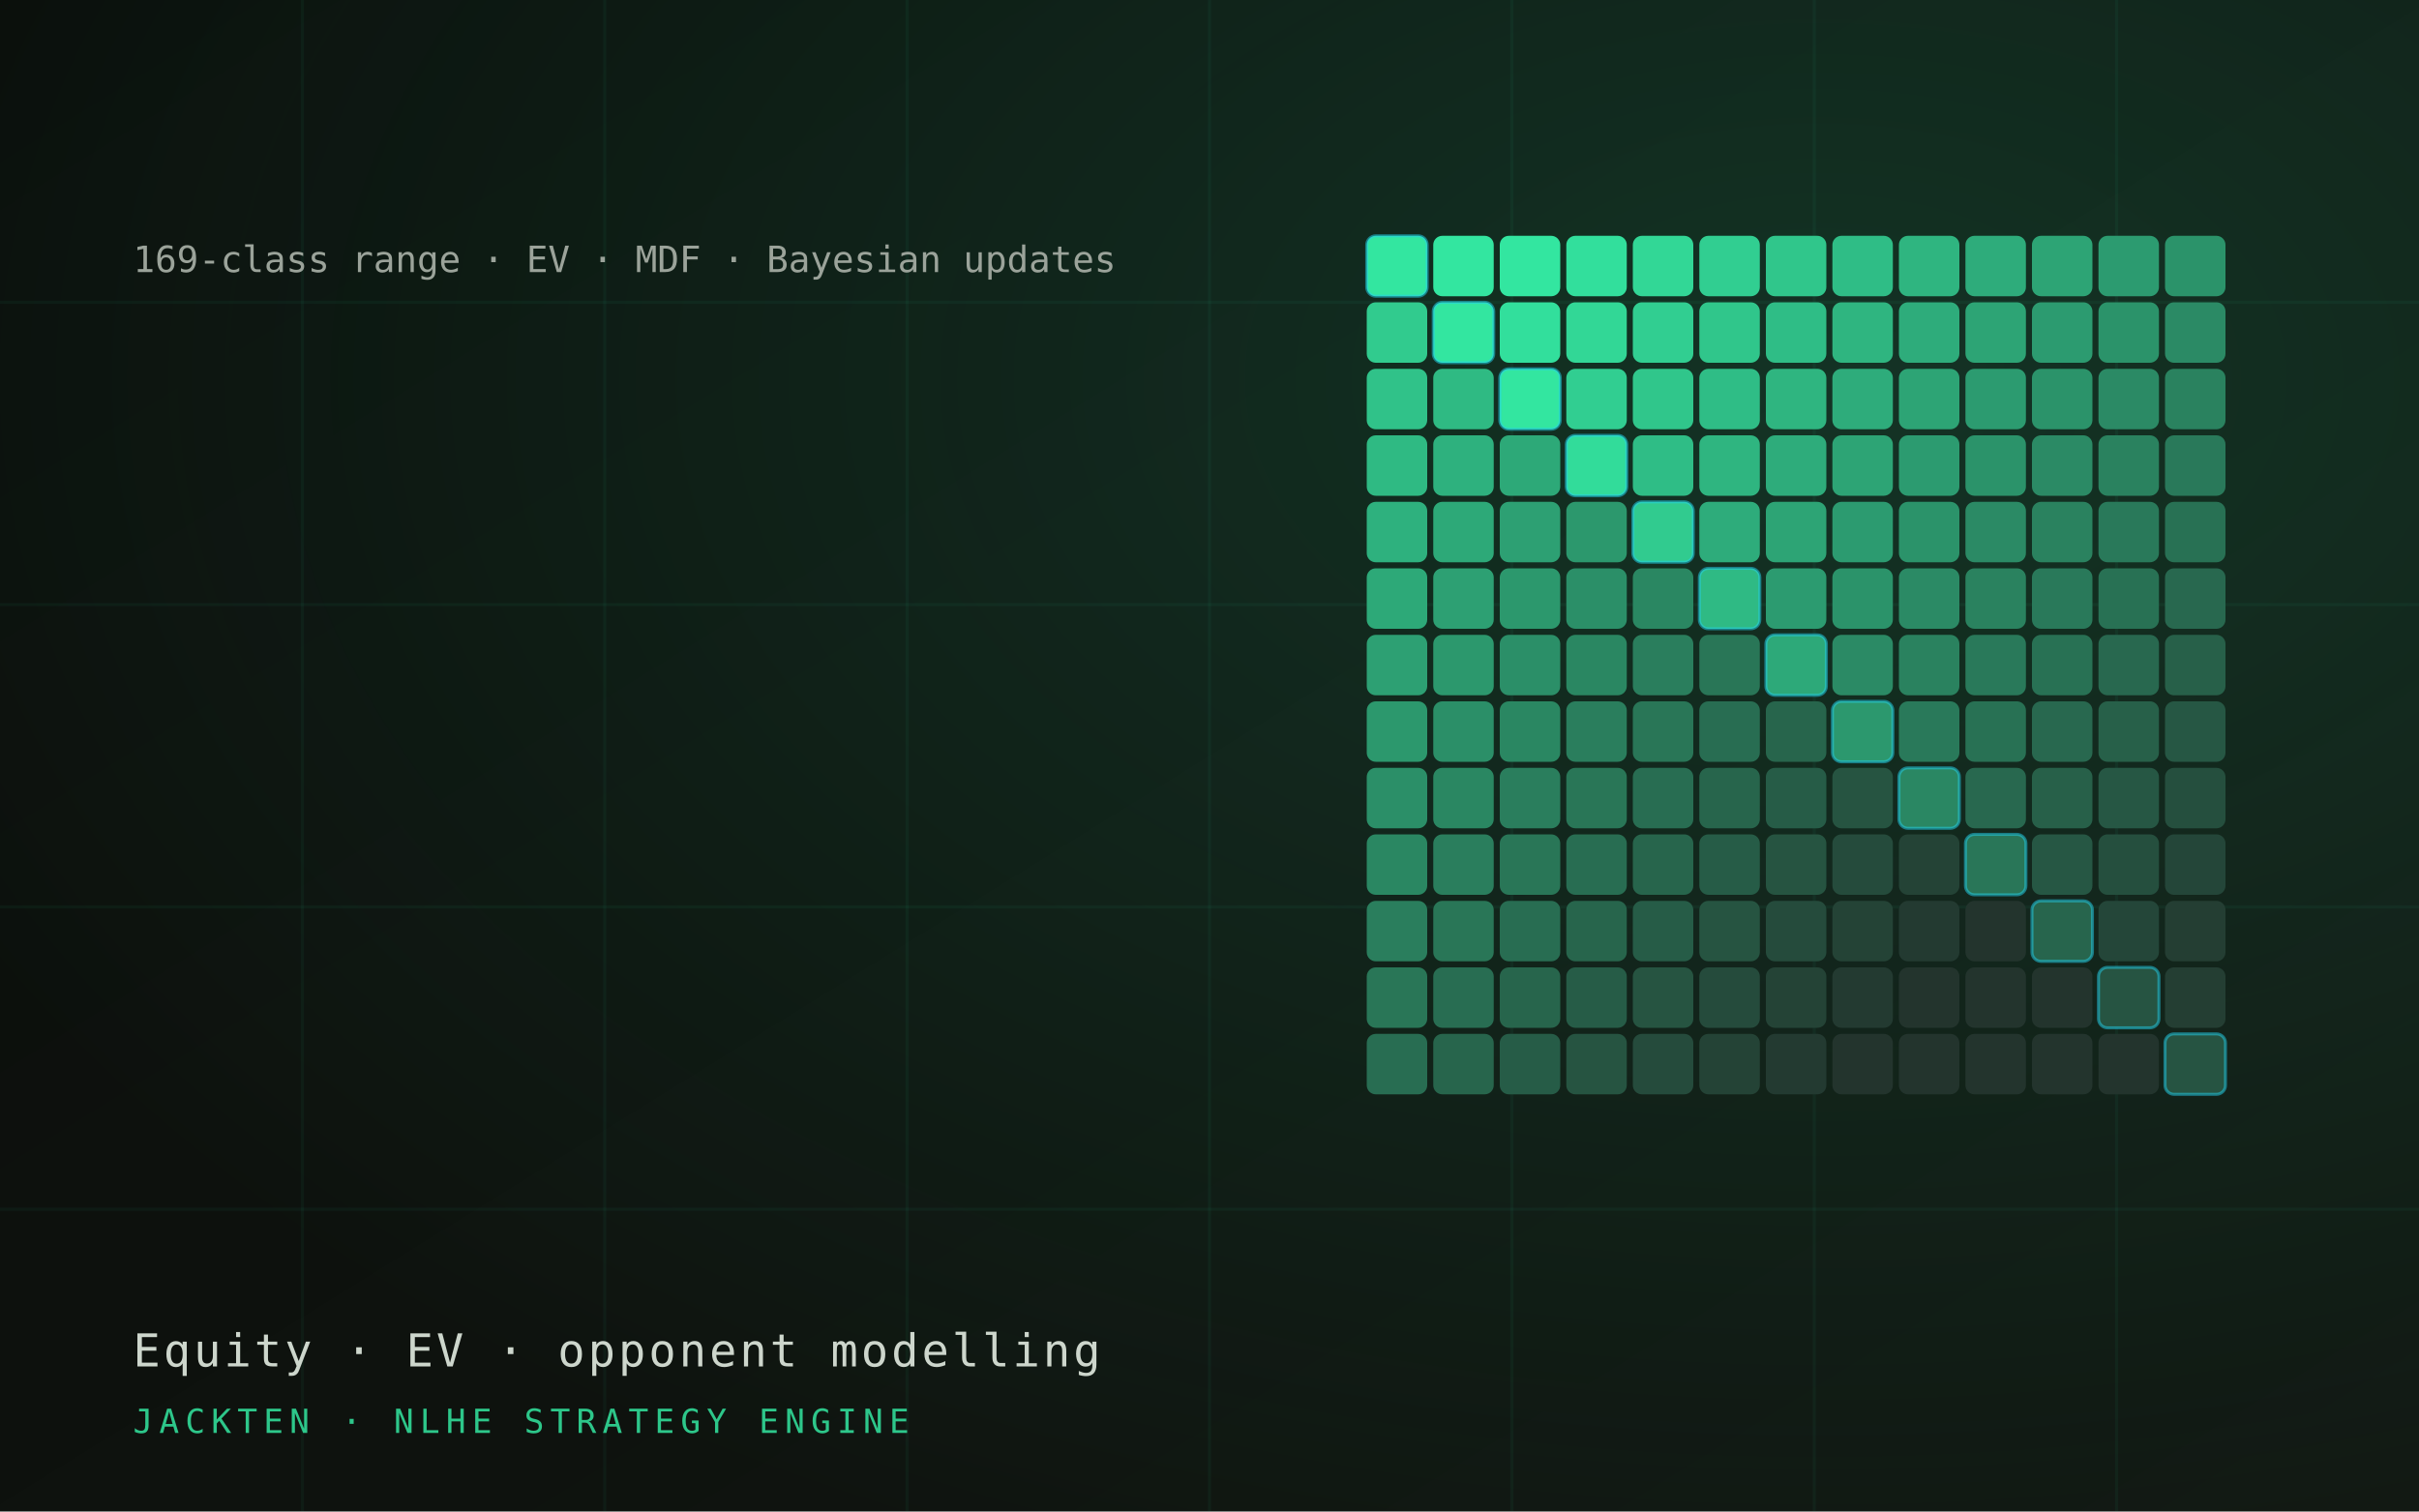
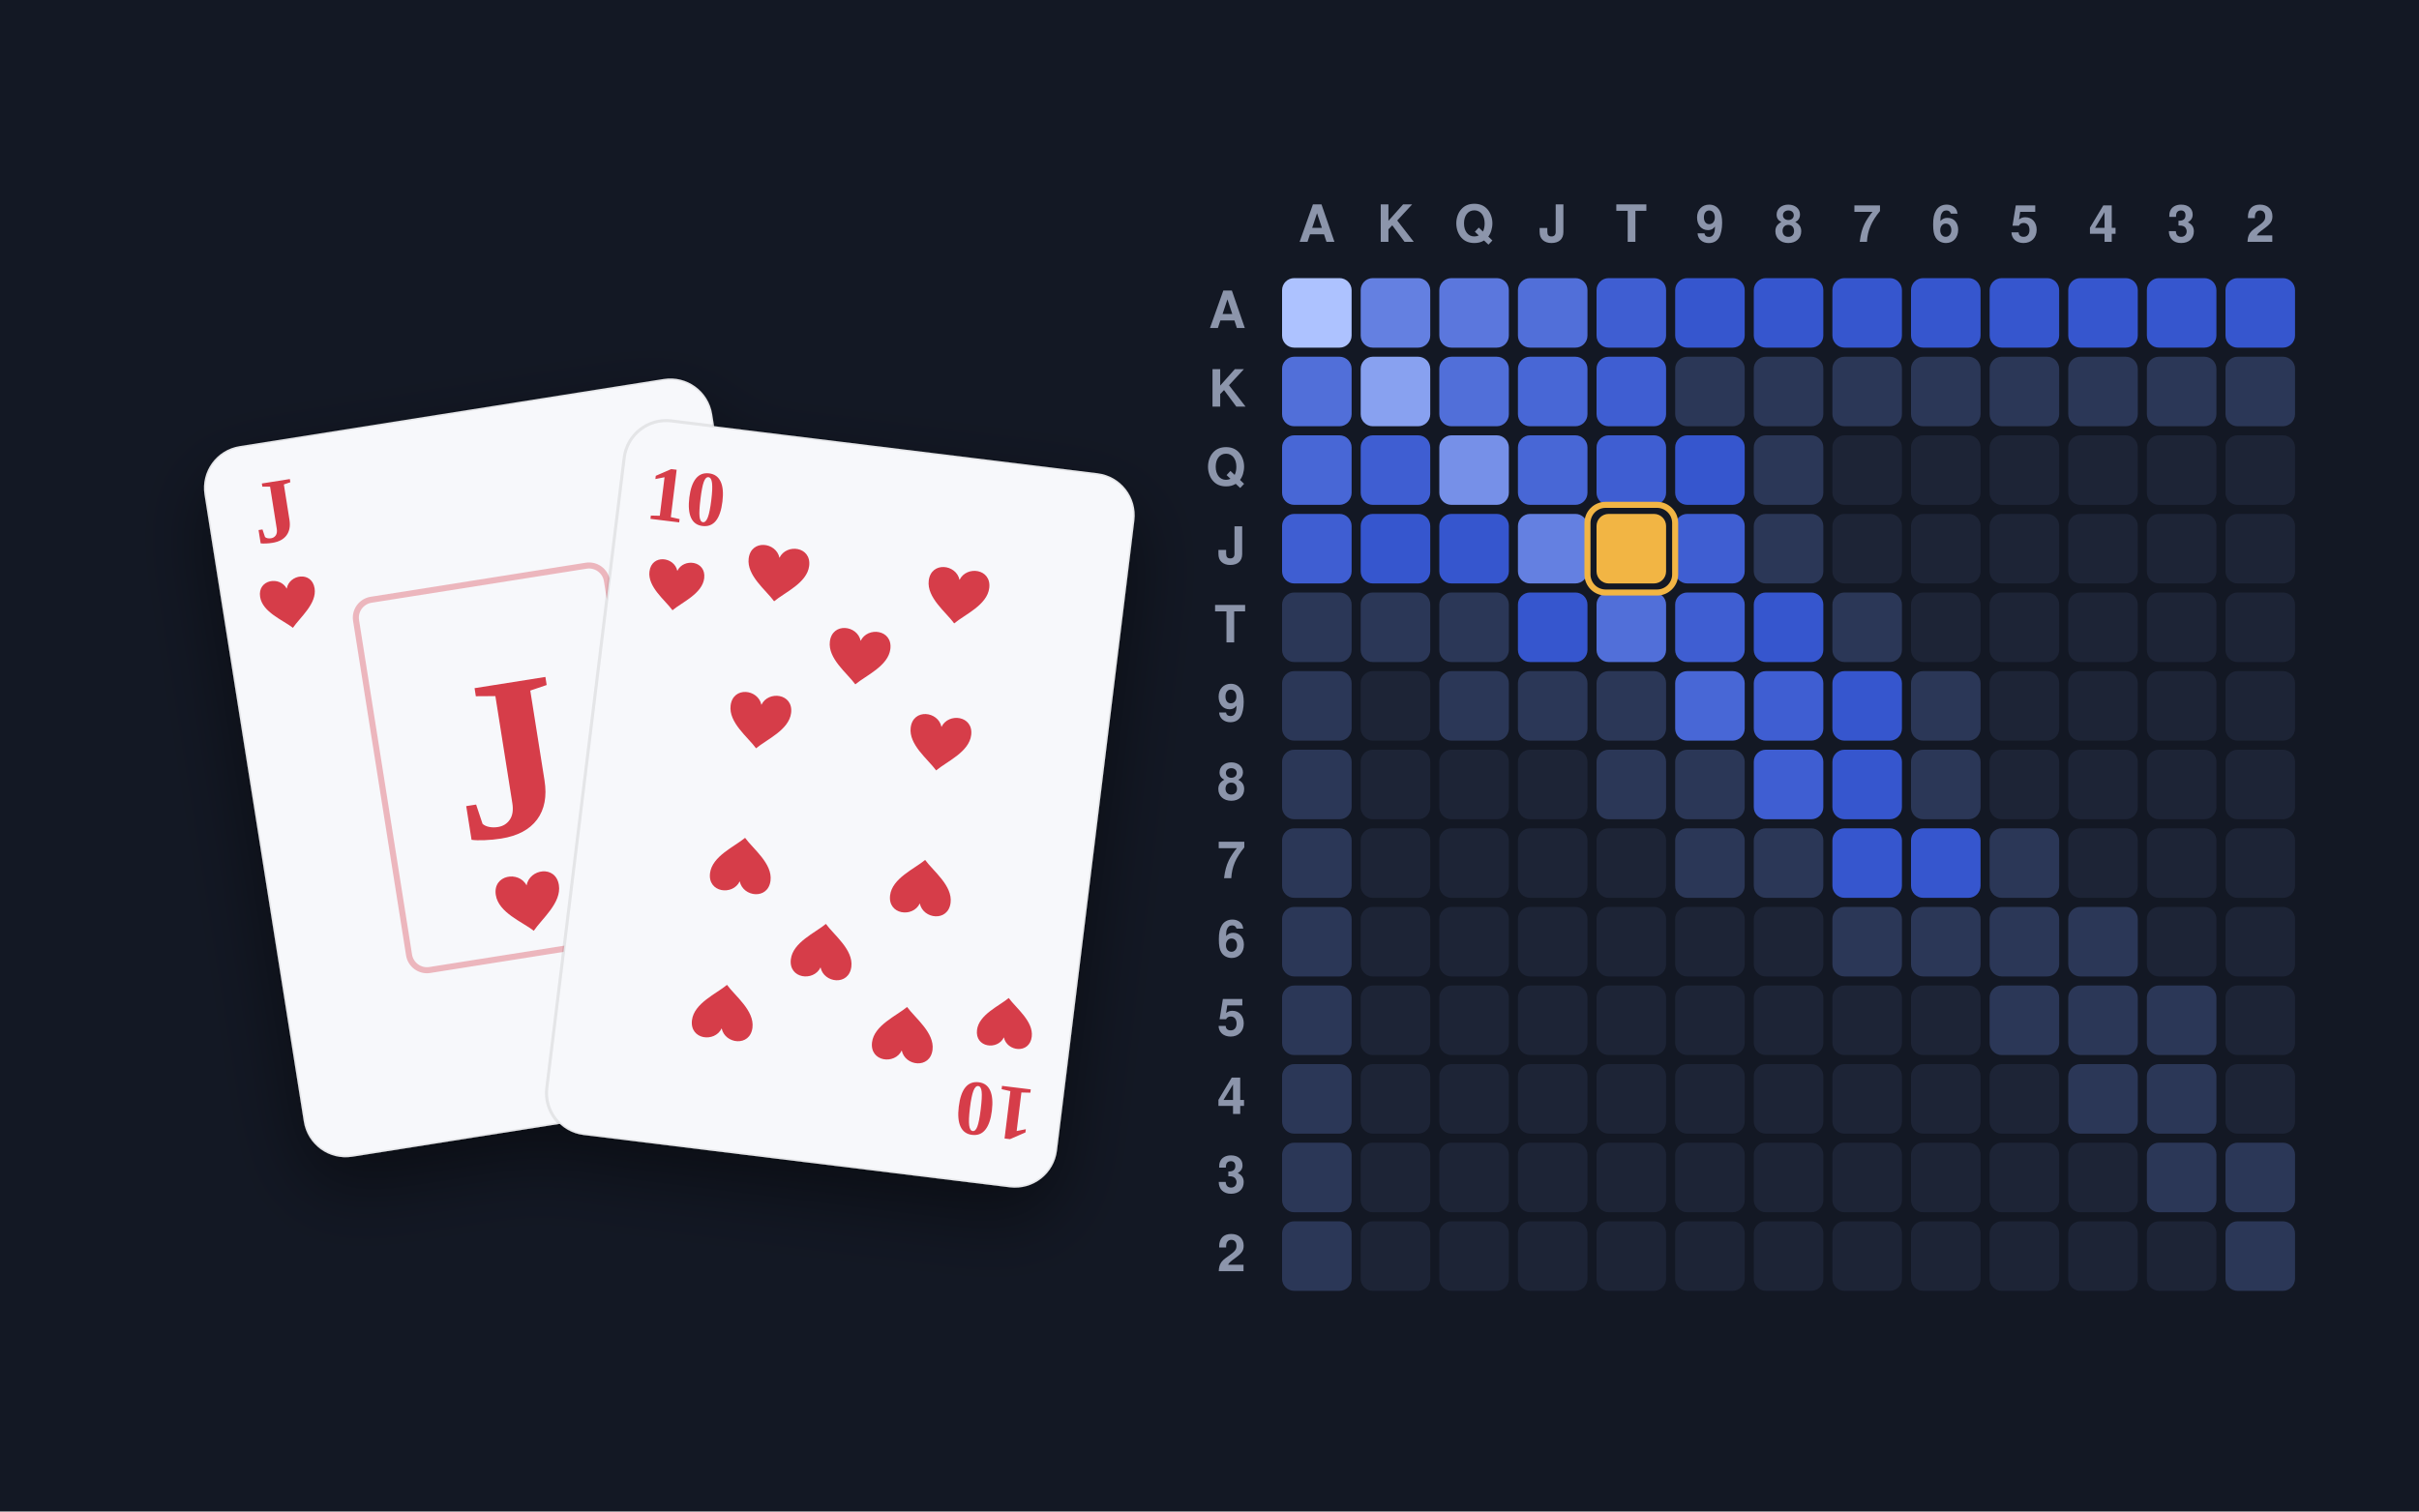
- <svg xmlns="http://www.w3.org/2000/svg" viewBox="0 0 800 500" role="img" aria-label="JackTen, a 169-class starting hand range grid, from ace-ace down to two-two">
+ <svg xmlns="http://www.w3.org/2000/svg" viewBox="0 0 800 500" role="img" aria-label="JackTen: a jack and ten of hearts beside a 13 by 13 starting-hand range grid with the jack-ten suited cell highlighted">
  <defs>
-     <linearGradient id="jtbg" x1="0" y1="0" x2="1" y2="1">
-       <stop offset="0" stop-color="#0a0d0a" />
-       <stop offset="1" stop-color="#111611" />
-     </linearGradient>
-     <radialGradient id="jtglow" cx="0.75" cy="0.25" r="0.85">
-       <stop offset="0" stop-color="#33e6a0" stop-opacity="0.16" />
-       <stop offset="1" stop-color="#33e6a0" stop-opacity="0" />
-     </radialGradient>
+     <path id="h" d="M0 -4.2C-1.6 -9 -9.6 -9 -9.6 -2.8C-9.6 2.6 -3 6.4 0 9.6C3 6.4 9.6 2.6 9.6 -2.8C9.6 -9 1.6 -9 0 -4.2Z" />
+     <filter id="shadow" x="-30%" y="-30%" width="160%" height="160%">
+       <feDropShadow dx="0" dy="10" stdDeviation="12" flood-color="#000" flood-opacity="0.45" />
+     </filter>
  </defs>
-   <rect width="800" height="500" fill="url(#jtbg)" />
-   <rect width="800" height="500" fill="url(#jtglow)" />
-   <g stroke="#33e6a0" stroke-opacity="0.05">
-     <path d="M0 100H800M0 200H800M0 300H800M0 400H800" />
-     <path d="M100 0V500M200 0V500M300 0V500M400 0V500M500 0V500M600 0V500M700 0V500" />
+   <rect width="800" height="500" fill="#131824" />
+   <g filter="url(#shadow)">
+     <g transform="translate(168 254) rotate(-9)">
+       <rect x="-85" y="-119" width="170" height="238" rx="14" fill="#f7f8fb" />
+       <rect x="-85" y="-119" width="170" height="238" rx="14" fill="none" stroke="#000" stroke-opacity="0.08" />
+       <g fill="#d63c4a">
+         <text x="-63" y="-86" font-family="Georgia, 'Times New Roman', serif" font-weight="700" font-size="30" text-anchor="middle">J</text>
+         <use href="#h" transform="translate(-63 -66) scale(0.95)" />
+       </g>
+       <g fill="#d63c4a" transform="rotate(180)">
+         <text x="-63" y="-86" font-family="Georgia, 'Times New Roman', serif" font-weight="700" font-size="30" text-anchor="middle">J</text>
+         <use href="#h" transform="translate(-63 -66) scale(0.95)" />
+       </g>
+       <rect x="-42" y="-62" width="84" height="124" rx="6" fill="none" stroke="#d63c4a" stroke-opacity="0.35" stroke-width="2" />
+       <text x="0" y="22" font-family="Georgia, 'Times New Roman', serif" font-weight="700" font-size="76" fill="#d63c4a" text-anchor="middle">J</text>
+       <use href="#h" fill="#d63c4a" transform="translate(0 44) scale(1.1)" />
+     </g>
+     <g transform="translate(278 266) rotate(7)">
+       <rect x="-85" y="-119" width="170" height="238" rx="14" fill="#f7f8fb" />
+       <rect x="-85" y="-119" width="170" height="238" rx="14" fill="none" stroke="#000" stroke-opacity="0.08" />
+       <g fill="#d63c4a">
+         <text x="-63" y="-86" font-family="Georgia, 'Times New Roman', serif" font-weight="700" font-size="26" text-anchor="middle">10</text>
+         <use href="#h" transform="translate(-63 -66) scale(0.95)" />
+       </g>
+       <g fill="#d63c4a" transform="rotate(180)">
+         <text x="-63" y="-86" font-family="Georgia, 'Times New Roman', serif" font-weight="700" font-size="26" text-anchor="middle">10</text>
+         <use href="#h" transform="translate(-63 -66) scale(0.95)" />
+       </g>
+       <use href="#h" fill="#d63c4a" transform="translate(-30 -74) scale(1.05)" />
+       <use href="#h" fill="#d63c4a" transform="translate(30 -74) scale(1.05)" />
+       <use href="#h" fill="#d63c4a" transform="translate(-30 -25) scale(1.05)" />
+       <use href="#h" fill="#d63c4a" transform="translate(30 -25) scale(1.05)" />
+       <use href="#h" fill="#d63c4a" transform="translate(0 -50) scale(1.05)" />
+       <use href="#h" fill="#d63c4a" transform="translate(-30 25) scale(1.05) rotate(180)" />
+       <use href="#h" fill="#d63c4a" transform="translate(30 25) scale(1.05) rotate(180)" />
+       <use href="#h" fill="#d63c4a" transform="translate(-30 74) scale(1.05) rotate(180)" />
+       <use href="#h" fill="#d63c4a" transform="translate(30 74) scale(1.05) rotate(180)" />
+       <use href="#h" fill="#d63c4a" transform="translate(0 50) scale(1.05) rotate(180)" />
+     </g>
  </g>
  <g>
-     <rect x="452" y="78" width="20" height="20" rx="3" fill="#33e6a0" stroke="#22d3ee" stroke-opacity="0.5" stroke-width="1" />
-     <rect x="474" y="78" width="20" height="20" rx="3" fill="#33e6a0" />
-     <rect x="496" y="78" width="20" height="20" rx="3" fill="#33e6a0" />
-     <rect x="518" y="78" width="20" height="20" rx="3" fill="#32df9c" />
-     <rect x="540" y="78" width="20" height="20" rx="3" fill="#32d796" />
-     <rect x="562" y="78" width="20" height="20" rx="3" fill="#31ce91" />
-     <rect x="584" y="78" width="20" height="20" rx="3" fill="#30c68b" />
-     <rect x="606" y="78" width="20" height="20" rx="3" fill="#2fbd86" />
-     <rect x="628" y="78" width="20" height="20" rx="3" fill="#2fb580" />
-     <rect x="650" y="78" width="20" height="20" rx="3" fill="#2eac7b" />
-     <rect x="672" y="78" width="20" height="20" rx="3" fill="#2da475" />
-     <rect x="694" y="78" width="20" height="20" rx="3" fill="#2c9b70" />
-     <rect x="716" y="78" width="20" height="20" rx="3" fill="#2b936a" />
-     <rect x="452" y="100" width="20" height="20" rx="3" fill="#31cb8e" />
-     <rect x="474" y="100" width="20" height="20" rx="3" fill="#33e6a0" stroke="#22d3ee" stroke-opacity="0.5" stroke-width="1" />
-     <rect x="496" y="100" width="20" height="20" rx="3" fill="#32df9c" />
-     <rect x="518" y="100" width="20" height="20" rx="3" fill="#32d796" />
-     <rect x="540" y="100" width="20" height="20" rx="3" fill="#31ce91" />
-     <rect x="562" y="100" width="20" height="20" rx="3" fill="#30c68b" />
-     <rect x="584" y="100" width="20" height="20" rx="3" fill="#2fbd86" />
-     <rect x="606" y="100" width="20" height="20" rx="3" fill="#2fb580" />
-     <rect x="628" y="100" width="20" height="20" rx="3" fill="#2eac7b" />
-     <rect x="650" y="100" width="20" height="20" rx="3" fill="#2da475" />
-     <rect x="672" y="100" width="20" height="20" rx="3" fill="#2c9b70" />
-     <rect x="694" y="100" width="20" height="20" rx="3" fill="#2b936a" />
-     <rect x="716" y="100" width="20" height="20" rx="3" fill="#2b8a65" />
-     <rect x="452" y="122" width="20" height="20" rx="3" fill="#30c289" />
-     <rect x="474" y="122" width="20" height="20" rx="3" fill="#2fba83" />
-     <rect x="496" y="122" width="20" height="20" rx="3" fill="#33e6a0" stroke="#22d3ee" stroke-opacity="0.5" stroke-width="1" />
-     <rect x="518" y="122" width="20" height="20" rx="3" fill="#31ce91" />
-     <rect x="540" y="122" width="20" height="20" rx="3" fill="#30c68b" />
-     <rect x="562" y="122" width="20" height="20" rx="3" fill="#2fbd86" />
-     <rect x="584" y="122" width="20" height="20" rx="3" fill="#2fb580" />
-     <rect x="606" y="122" width="20" height="20" rx="3" fill="#2eac7b" />
-     <rect x="628" y="122" width="20" height="20" rx="3" fill="#2da475" />
-     <rect x="650" y="122" width="20" height="20" rx="3" fill="#2c9b70" />
-     <rect x="672" y="122" width="20" height="20" rx="3" fill="#2b936a" />
-     <rect x="694" y="122" width="20" height="20" rx="3" fill="#2b8a65" />
-     <rect x="716" y="122" width="20" height="20" rx="3" fill="#2a825f" />
-     <rect x="452" y="144" width="20" height="20" rx="3" fill="#2fba83" />
-     <rect x="474" y="144" width="20" height="20" rx="3" fill="#2eb17e" />
-     <rect x="496" y="144" width="20" height="20" rx="3" fill="#2da978" />
-     <rect x="518" y="144" width="20" height="20" rx="3" fill="#32dc9a" stroke="#22d3ee" stroke-opacity="0.5" stroke-width="1" />
-     <rect x="540" y="144" width="20" height="20" rx="3" fill="#2fbd86" />
-     <rect x="562" y="144" width="20" height="20" rx="3" fill="#2fb580" />
-     <rect x="584" y="144" width="20" height="20" rx="3" fill="#2eac7b" />
-     <rect x="606" y="144" width="20" height="20" rx="3" fill="#2da475" />
-     <rect x="628" y="144" width="20" height="20" rx="3" fill="#2c9b70" />
-     <rect x="650" y="144" width="20" height="20" rx="3" fill="#2b936a" />
-     <rect x="672" y="144" width="20" height="20" rx="3" fill="#2b8a65" />
-     <rect x="694" y="144" width="20" height="20" rx="3" fill="#2a825f" />
-     <rect x="716" y="144" width="20" height="20" rx="3" fill="#29795a" />
-     <rect x="452" y="166" width="20" height="20" rx="3" fill="#2eb17e" />
-     <rect x="474" y="166" width="20" height="20" rx="3" fill="#2da978" />
-     <rect x="496" y="166" width="20" height="20" rx="3" fill="#2da073" />
-     <rect x="518" y="166" width="20" height="20" rx="3" fill="#2c986d" />
-     <rect x="540" y="166" width="20" height="20" rx="3" fill="#31cb8f" stroke="#22d3ee" stroke-opacity="0.5" stroke-width="1" />
-     <rect x="562" y="166" width="20" height="20" rx="3" fill="#2eac7b" />
-     <rect x="584" y="166" width="20" height="20" rx="3" fill="#2da475" />
-     <rect x="606" y="166" width="20" height="20" rx="3" fill="#2c9b70" />
-     <rect x="628" y="166" width="20" height="20" rx="3" fill="#2b936a" />
-     <rect x="650" y="166" width="20" height="20" rx="3" fill="#2b8a65" />
-     <rect x="672" y="166" width="20" height="20" rx="3" fill="#2a825f" />
-     <rect x="694" y="166" width="20" height="20" rx="3" fill="#29795a" />
-     <rect x="716" y="166" width="20" height="20" rx="3" fill="#287154" />
-     <rect x="452" y="188" width="20" height="20" rx="3" fill="#2da978" />
-     <rect x="474" y="188" width="20" height="20" rx="3" fill="#2da073" />
-     <rect x="496" y="188" width="20" height="20" rx="3" fill="#2c986d" />
-     <rect x="518" y="188" width="20" height="20" rx="3" fill="#2b8f68" />
-     <rect x="540" y="188" width="20" height="20" rx="3" fill="#2a8762" />
-     <rect x="562" y="188" width="20" height="20" rx="3" fill="#2fba84" stroke="#22d3ee" stroke-opacity="0.5" stroke-width="1" />
-     <rect x="584" y="188" width="20" height="20" rx="3" fill="#2c9b70" />
-     <rect x="606" y="188" width="20" height="20" rx="3" fill="#2b936a" />
-     <rect x="628" y="188" width="20" height="20" rx="3" fill="#2b8a65" />
-     <rect x="650" y="188" width="20" height="20" rx="3" fill="#2a825f" />
-     <rect x="672" y="188" width="20" height="20" rx="3" fill="#29795a" />
-     <rect x="694" y="188" width="20" height="20" rx="3" fill="#287154" />
-     <rect x="716" y="188" width="20" height="20" rx="3" fill="#28684f" />
-     <rect x="452" y="210" width="20" height="20" rx="3" fill="#2da073" />
-     <rect x="474" y="210" width="20" height="20" rx="3" fill="#2c986d" />
-     <rect x="496" y="210" width="20" height="20" rx="3" fill="#2b8f68" />
-     <rect x="518" y="210" width="20" height="20" rx="3" fill="#2a8762" />
-     <rect x="540" y="210" width="20" height="20" rx="3" fill="#2a7e5d" />
-     <rect x="562" y="210" width="20" height="20" rx="3" fill="#297657" />
-     <rect x="584" y="210" width="20" height="20" rx="3" fill="#2da979" stroke="#22d3ee" stroke-opacity="0.5" stroke-width="1" />
-     <rect x="606" y="210" width="20" height="20" rx="3" fill="#2b8a65" />
-     <rect x="628" y="210" width="20" height="20" rx="3" fill="#2a825f" />
-     <rect x="650" y="210" width="20" height="20" rx="3" fill="#29795a" />
-     <rect x="672" y="210" width="20" height="20" rx="3" fill="#287154" />
-     <rect x="694" y="210" width="20" height="20" rx="3" fill="#28684f" />
-     <rect x="716" y="210" width="20" height="20" rx="3" fill="#276049" />
-     <rect x="452" y="232" width="20" height="20" rx="3" fill="#2c986d" />
-     <rect x="474" y="232" width="20" height="20" rx="3" fill="#2b8f68" />
-     <rect x="496" y="232" width="20" height="20" rx="3" fill="#2a8762" />
-     <rect x="518" y="232" width="20" height="20" rx="3" fill="#2a7e5d" />
-     <rect x="540" y="232" width="20" height="20" rx="3" fill="#297657" />
-     <rect x="562" y="232" width="20" height="20" rx="3" fill="#286d52" />
-     <rect x="584" y="232" width="20" height="20" rx="3" fill="#27654c" />
-     <rect x="606" y="232" width="20" height="20" rx="3" fill="#2c986e" stroke="#22d3ee" stroke-opacity="0.5" stroke-width="1" />
-     <rect x="628" y="232" width="20" height="20" rx="3" fill="#29795a" />
-     <rect x="650" y="232" width="20" height="20" rx="3" fill="#287154" />
-     <rect x="672" y="232" width="20" height="20" rx="3" fill="#28684f" />
-     <rect x="694" y="232" width="20" height="20" rx="3" fill="#276049" />
-     <rect x="716" y="232" width="20" height="20" rx="3" fill="#265744" />
-     <rect x="452" y="254" width="20" height="20" rx="3" fill="#2b8f68" />
-     <rect x="474" y="254" width="20" height="20" rx="3" fill="#2a8762" />
-     <rect x="496" y="254" width="20" height="20" rx="3" fill="#2a7e5d" />
-     <rect x="518" y="254" width="20" height="20" rx="3" fill="#297657" />
-     <rect x="540" y="254" width="20" height="20" rx="3" fill="#286d52" />
-     <rect x="562" y="254" width="20" height="20" rx="3" fill="#27654c" />
-     <rect x="584" y="254" width="20" height="20" rx="3" fill="#265c47" />
-     <rect x="606" y="254" width="20" height="20" rx="3" fill="#265441" />
-     <rect x="628" y="254" width="20" height="20" rx="3" fill="#2a8763" stroke="#22d3ee" stroke-opacity="0.5" stroke-width="1" />
-     <rect x="650" y="254" width="20" height="20" rx="3" fill="#28684f" />
-     <rect x="672" y="254" width="20" height="20" rx="3" fill="#276049" />
-     <rect x="694" y="254" width="20" height="20" rx="3" fill="#265744" />
-     <rect x="716" y="254" width="20" height="20" rx="3" fill="#254f3e" />
-     <rect x="452" y="276" width="20" height="20" rx="3" fill="#2a8762" />
-     <rect x="474" y="276" width="20" height="20" rx="3" fill="#2a7e5d" />
-     <rect x="496" y="276" width="20" height="20" rx="3" fill="#297657" />
-     <rect x="518" y="276" width="20" height="20" rx="3" fill="#286d52" />
-     <rect x="540" y="276" width="20" height="20" rx="3" fill="#27654c" />
-     <rect x="562" y="276" width="20" height="20" rx="3" fill="#265c47" />
-     <rect x="584" y="276" width="20" height="20" rx="3" fill="#265441" />
-     <rect x="606" y="276" width="20" height="20" rx="3" fill="#254b3c" />
-     <rect x="628" y="276" width="20" height="20" rx="3" fill="#244336" />
-     <rect x="650" y="276" width="20" height="20" rx="3" fill="#297658" stroke="#22d3ee" stroke-opacity="0.5" stroke-width="1" />
-     <rect x="672" y="276" width="20" height="20" rx="3" fill="#265744" />
-     <rect x="694" y="276" width="20" height="20" rx="3" fill="#254f3e" />
-     <rect x="716" y="276" width="20" height="20" rx="3" fill="#244639" />
-     <rect x="452" y="298" width="20" height="20" rx="3" fill="#2a7e5d" />
-     <rect x="474" y="298" width="20" height="20" rx="3" fill="#297657" />
-     <rect x="496" y="298" width="20" height="20" rx="3" fill="#286d52" />
-     <rect x="518" y="298" width="20" height="20" rx="3" fill="#27654c" />
-     <rect x="540" y="298" width="20" height="20" rx="3" fill="#265c47" />
-     <rect x="562" y="298" width="20" height="20" rx="3" fill="#265441" />
-     <rect x="584" y="298" width="20" height="20" rx="3" fill="#254b3c" />
-     <rect x="606" y="298" width="20" height="20" rx="3" fill="#244336" />
-     <rect x="628" y="298" width="20" height="20" rx="3" fill="#233a31" />
-     <rect x="650" y="298" width="20" height="20" rx="3" fill="#23342d" />
-     <rect x="672" y="298" width="20" height="20" rx="3" fill="#27654d" stroke="#22d3ee" stroke-opacity="0.5" stroke-width="1" />
-     <rect x="694" y="298" width="20" height="20" rx="3" fill="#244639" />
-     <rect x="716" y="298" width="20" height="20" rx="3" fill="#243e33" />
-     <rect x="452" y="320" width="20" height="20" rx="3" fill="#297657" />
-     <rect x="474" y="320" width="20" height="20" rx="3" fill="#286d52" />
-     <rect x="496" y="320" width="20" height="20" rx="3" fill="#27654c" />
-     <rect x="518" y="320" width="20" height="20" rx="3" fill="#265c47" />
-     <rect x="540" y="320" width="20" height="20" rx="3" fill="#265441" />
-     <rect x="562" y="320" width="20" height="20" rx="3" fill="#254b3c" />
-     <rect x="584" y="320" width="20" height="20" rx="3" fill="#244336" />
-     <rect x="606" y="320" width="20" height="20" rx="3" fill="#233a31" />
-     <rect x="628" y="320" width="20" height="20" rx="3" fill="#23342d" />
-     <rect x="650" y="320" width="20" height="20" rx="3" fill="#23342d" />
-     <rect x="672" y="320" width="20" height="20" rx="3" fill="#23342d" />
-     <rect x="694" y="320" width="20" height="20" rx="3" fill="#265442" stroke="#22d3ee" stroke-opacity="0.5" stroke-width="1" />
-     <rect x="716" y="320" width="20" height="20" rx="3" fill="#243e33" />
-     <rect x="452" y="342" width="20" height="20" rx="3" fill="#286d52" />
-     <rect x="474" y="342" width="20" height="20" rx="3" fill="#27654c" />
-     <rect x="496" y="342" width="20" height="20" rx="3" fill="#265c47" />
-     <rect x="518" y="342" width="20" height="20" rx="3" fill="#265441" />
-     <rect x="540" y="342" width="20" height="20" rx="3" fill="#254b3c" />
-     <rect x="562" y="342" width="20" height="20" rx="3" fill="#244336" />
-     <rect x="584" y="342" width="20" height="20" rx="3" fill="#233a31" />
-     <rect x="606" y="342" width="20" height="20" rx="3" fill="#23342d" />
-     <rect x="628" y="342" width="20" height="20" rx="3" fill="#23342d" />
-     <rect x="650" y="342" width="20" height="20" rx="3" fill="#23342d" />
-     <rect x="672" y="342" width="20" height="20" rx="3" fill="#23342d" />
-     <rect x="694" y="342" width="20" height="20" rx="3" fill="#23342d" />
-     <rect x="716" y="342" width="20" height="20" rx="3" fill="#265442" stroke="#22d3ee" stroke-opacity="0.5" stroke-width="1" />
+     <rect x="424" y="92" width="23" height="23" rx="4" fill="#adc2ff" />
+     <rect x="450" y="92" width="23" height="23" rx="4" fill="#6480e1" />
+     <rect x="476" y="92" width="23" height="23" rx="4" fill="#5b77dd" />
+     <rect x="502" y="92" width="23" height="23" rx="4" fill="#516fd9" />
+     <rect x="528" y="92" width="23" height="23" rx="4" fill="#3f5ed2" />
+     <rect x="554" y="92" width="23" height="23" rx="4" fill="#3656ce" />
+     <rect x="580" y="92" width="23" height="23" rx="4" fill="#3656ce" />
+     <rect x="606" y="92" width="23" height="23" rx="4" fill="#3656ce" />
+     <rect x="632" y="92" width="23" height="23" rx="4" fill="#3656ce" />
+     <rect x="658" y="92" width="23" height="23" rx="4" fill="#3656ce" />
+     <rect x="684" y="92" width="23" height="23" rx="4" fill="#3656ce" />
+     <rect x="710" y="92" width="23" height="23" rx="4" fill="#3656ce" />
+     <rect x="736" y="92" width="23" height="23" rx="4" fill="#3656ce" />
+     <rect x="424" y="118" width="23" height="23" rx="4" fill="#516fd9" />
+     <rect x="450" y="118" width="23" height="23" rx="4" fill="#88a1f0" />
+     <rect x="476" y="118" width="23" height="23" rx="4" fill="#516fd9" />
+     <rect x="502" y="118" width="23" height="23" rx="4" fill="#4867d6" />
+     <rect x="528" y="118" width="23" height="23" rx="4" fill="#3f5ed2" />
+     <rect x="554" y="118" width="23" height="23" rx="4" fill="#2b3757" />
+     <rect x="580" y="118" width="23" height="23" rx="4" fill="#2b3757" />
+     <rect x="606" y="118" width="23" height="23" rx="4" fill="#2b3757" />
+     <rect x="632" y="118" width="23" height="23" rx="4" fill="#2b3757" />
+     <rect x="658" y="118" width="23" height="23" rx="4" fill="#2b3757" />
+     <rect x="684" y="118" width="23" height="23" rx="4" fill="#2b3757" />
+     <rect x="710" y="118" width="23" height="23" rx="4" fill="#2b3757" />
+     <rect x="736" y="118" width="23" height="23" rx="4" fill="#2b3757" />
+     <rect x="424" y="144" width="23" height="23" rx="4" fill="#4867d6" />
+     <rect x="450" y="144" width="23" height="23" rx="4" fill="#3f5ed2" />
+     <rect x="476" y="144" width="23" height="23" rx="4" fill="#7690e8" />
+     <rect x="502" y="144" width="23" height="23" rx="4" fill="#4867d6" />
+     <rect x="528" y="144" width="23" height="23" rx="4" fill="#3f5ed2" />
+     <rect x="554" y="144" width="23" height="23" rx="4" fill="#3656ce" />
+     <rect x="580" y="144" width="23" height="23" rx="4" fill="#2b3757" />
+     <rect x="606" y="144" width="23" height="23" rx="4" fill="#1d2436" />
+     <rect x="632" y="144" width="23" height="23" rx="4" fill="#1d2436" />
+     <rect x="658" y="144" width="23" height="23" rx="4" fill="#1d2436" />
+     <rect x="684" y="144" width="23" height="23" rx="4" fill="#1d2436" />
+     <rect x="710" y="144" width="23" height="23" rx="4" fill="#1d2436" />
+     <rect x="736" y="144" width="23" height="23" rx="4" fill="#1d2436" />
+     <rect x="424" y="170" width="23" height="23" rx="4" fill="#3f5ed2" />
+     <rect x="450" y="170" width="23" height="23" rx="4" fill="#3656ce" />
+     <rect x="476" y="170" width="23" height="23" rx="4" fill="#3656ce" />
+     <rect x="502" y="170" width="23" height="23" rx="4" fill="#6480e1" />
+     <rect x="528" y="170" width="23" height="23" rx="4" fill="#f2b544" />
+     <rect x="554" y="170" width="23" height="23" rx="4" fill="#3f5ed2" />
+     <rect x="580" y="170" width="23" height="23" rx="4" fill="#2b3757" />
+     <rect x="606" y="170" width="23" height="23" rx="4" fill="#1d2436" />
+     <rect x="632" y="170" width="23" height="23" rx="4" fill="#1d2436" />
+     <rect x="658" y="170" width="23" height="23" rx="4" fill="#1d2436" />
+     <rect x="684" y="170" width="23" height="23" rx="4" fill="#1d2436" />
+     <rect x="710" y="170" width="23" height="23" rx="4" fill="#1d2436" />
+     <rect x="736" y="170" width="23" height="23" rx="4" fill="#1d2436" />
+     <rect x="424" y="196" width="23" height="23" rx="4" fill="#2b3757" />
+     <rect x="450" y="196" width="23" height="23" rx="4" fill="#2b3757" />
+     <rect x="476" y="196" width="23" height="23" rx="4" fill="#2b3757" />
+     <rect x="502" y="196" width="23" height="23" rx="4" fill="#3656ce" />
+     <rect x="528" y="196" width="23" height="23" rx="4" fill="#516fd9" />
+     <rect x="554" y="196" width="23" height="23" rx="4" fill="#3f5ed2" />
+     <rect x="580" y="196" width="23" height="23" rx="4" fill="#3656ce" />
+     <rect x="606" y="196" width="23" height="23" rx="4" fill="#2b3757" />
+     <rect x="632" y="196" width="23" height="23" rx="4" fill="#1d2436" />
+     <rect x="658" y="196" width="23" height="23" rx="4" fill="#1d2436" />
+     <rect x="684" y="196" width="23" height="23" rx="4" fill="#1d2436" />
+     <rect x="710" y="196" width="23" height="23" rx="4" fill="#1d2436" />
+     <rect x="736" y="196" width="23" height="23" rx="4" fill="#1d2436" />
+     <rect x="424" y="222" width="23" height="23" rx="4" fill="#2b3757" />
+     <rect x="450" y="222" width="23" height="23" rx="4" fill="#1d2436" />
+     <rect x="476" y="222" width="23" height="23" rx="4" fill="#2b3757" />
+     <rect x="502" y="222" width="23" height="23" rx="4" fill="#2b3757" />
+     <rect x="528" y="222" width="23" height="23" rx="4" fill="#2b3757" />
+     <rect x="554" y="222" width="23" height="23" rx="4" fill="#4867d6" />
+     <rect x="580" y="222" width="23" height="23" rx="4" fill="#3f5ed2" />
+     <rect x="606" y="222" width="23" height="23" rx="4" fill="#3656ce" />
+     <rect x="632" y="222" width="23" height="23" rx="4" fill="#2b3757" />
+     <rect x="658" y="222" width="23" height="23" rx="4" fill="#1d2436" />
+     <rect x="684" y="222" width="23" height="23" rx="4" fill="#1d2436" />
+     <rect x="710" y="222" width="23" height="23" rx="4" fill="#1d2436" />
+     <rect x="736" y="222" width="23" height="23" rx="4" fill="#1d2436" />
+     <rect x="424" y="248" width="23" height="23" rx="4" fill="#2b3757" />
+     <rect x="450" y="248" width="23" height="23" rx="4" fill="#1d2436" />
+     <rect x="476" y="248" width="23" height="23" rx="4" fill="#1d2436" />
+     <rect x="502" y="248" width="23" height="23" rx="4" fill="#1d2436" />
+     <rect x="528" y="248" width="23" height="23" rx="4" fill="#2b3757" />
+     <rect x="554" y="248" width="23" height="23" rx="4" fill="#2b3757" />
+     <rect x="580" y="248" width="23" height="23" rx="4" fill="#3f5ed2" />
+     <rect x="606" y="248" width="23" height="23" rx="4" fill="#3656ce" />
+     <rect x="632" y="248" width="23" height="23" rx="4" fill="#2b3757" />
+     <rect x="658" y="248" width="23" height="23" rx="4" fill="#1d2436" />
+     <rect x="684" y="248" width="23" height="23" rx="4" fill="#1d2436" />
+     <rect x="710" y="248" width="23" height="23" rx="4" fill="#1d2436" />
+     <rect x="736" y="248" width="23" height="23" rx="4" fill="#1d2436" />
+     <rect x="424" y="274" width="23" height="23" rx="4" fill="#2b3757" />
+     <rect x="450" y="274" width="23" height="23" rx="4" fill="#1d2436" />
+     <rect x="476" y="274" width="23" height="23" rx="4" fill="#1d2436" />
+     <rect x="502" y="274" width="23" height="23" rx="4" fill="#1d2436" />
+     <rect x="528" y="274" width="23" height="23" rx="4" fill="#1d2436" />
+     <rect x="554" y="274" width="23" height="23" rx="4" fill="#2b3757" />
+     <rect x="580" y="274" width="23" height="23" rx="4" fill="#2b3757" />
+     <rect x="606" y="274" width="23" height="23" rx="4" fill="#3656ce" />
+     <rect x="632" y="274" width="23" height="23" rx="4" fill="#3656ce" />
+     <rect x="658" y="274" width="23" height="23" rx="4" fill="#2b3757" />
+     <rect x="684" y="274" width="23" height="23" rx="4" fill="#1d2436" />
+     <rect x="710" y="274" width="23" height="23" rx="4" fill="#1d2436" />
+     <rect x="736" y="274" width="23" height="23" rx="4" fill="#1d2436" />
+     <rect x="424" y="300" width="23" height="23" rx="4" fill="#2b3757" />
+     <rect x="450" y="300" width="23" height="23" rx="4" fill="#1d2436" />
+     <rect x="476" y="300" width="23" height="23" rx="4" fill="#1d2436" />
+     <rect x="502" y="300" width="23" height="23" rx="4" fill="#1d2436" />
+     <rect x="528" y="300" width="23" height="23" rx="4" fill="#1d2436" />
+     <rect x="554" y="300" width="23" height="23" rx="4" fill="#1d2436" />
+     <rect x="580" y="300" width="23" height="23" rx="4" fill="#1d2436" />
+     <rect x="606" y="300" width="23" height="23" rx="4" fill="#2b3757" />
+     <rect x="632" y="300" width="23" height="23" rx="4" fill="#2b3757" />
+     <rect x="658" y="300" width="23" height="23" rx="4" fill="#2b3757" />
+     <rect x="684" y="300" width="23" height="23" rx="4" fill="#2b3757" />
+     <rect x="710" y="300" width="23" height="23" rx="4" fill="#1d2436" />
+     <rect x="736" y="300" width="23" height="23" rx="4" fill="#1d2436" />
+     <rect x="424" y="326" width="23" height="23" rx="4" fill="#2b3757" />
+     <rect x="450" y="326" width="23" height="23" rx="4" fill="#1d2436" />
+     <rect x="476" y="326" width="23" height="23" rx="4" fill="#1d2436" />
+     <rect x="502" y="326" width="23" height="23" rx="4" fill="#1d2436" />
+     <rect x="528" y="326" width="23" height="23" rx="4" fill="#1d2436" />
+     <rect x="554" y="326" width="23" height="23" rx="4" fill="#1d2436" />
+     <rect x="580" y="326" width="23" height="23" rx="4" fill="#1d2436" />
+     <rect x="606" y="326" width="23" height="23" rx="4" fill="#1d2436" />
+     <rect x="632" y="326" width="23" height="23" rx="4" fill="#1d2436" />
+     <rect x="658" y="326" width="23" height="23" rx="4" fill="#2b3757" />
+     <rect x="684" y="326" width="23" height="23" rx="4" fill="#2b3757" />
+     <rect x="710" y="326" width="23" height="23" rx="4" fill="#2b3757" />
+     <rect x="736" y="326" width="23" height="23" rx="4" fill="#1d2436" />
+     <rect x="424" y="352" width="23" height="23" rx="4" fill="#2b3757" />
+     <rect x="450" y="352" width="23" height="23" rx="4" fill="#1d2436" />
+     <rect x="476" y="352" width="23" height="23" rx="4" fill="#1d2436" />
+     <rect x="502" y="352" width="23" height="23" rx="4" fill="#1d2436" />
+     <rect x="528" y="352" width="23" height="23" rx="4" fill="#1d2436" />
+     <rect x="554" y="352" width="23" height="23" rx="4" fill="#1d2436" />
+     <rect x="580" y="352" width="23" height="23" rx="4" fill="#1d2436" />
+     <rect x="606" y="352" width="23" height="23" rx="4" fill="#1d2436" />
+     <rect x="632" y="352" width="23" height="23" rx="4" fill="#1d2436" />
+     <rect x="658" y="352" width="23" height="23" rx="4" fill="#1d2436" />
+     <rect x="684" y="352" width="23" height="23" rx="4" fill="#2b3757" />
+     <rect x="710" y="352" width="23" height="23" rx="4" fill="#2b3757" />
+     <rect x="736" y="352" width="23" height="23" rx="4" fill="#1d2436" />
+     <rect x="424" y="378" width="23" height="23" rx="4" fill="#2b3757" />
+     <rect x="450" y="378" width="23" height="23" rx="4" fill="#1d2436" />
+     <rect x="476" y="378" width="23" height="23" rx="4" fill="#1d2436" />
+     <rect x="502" y="378" width="23" height="23" rx="4" fill="#1d2436" />
+     <rect x="528" y="378" width="23" height="23" rx="4" fill="#1d2436" />
+     <rect x="554" y="378" width="23" height="23" rx="4" fill="#1d2436" />
+     <rect x="580" y="378" width="23" height="23" rx="4" fill="#1d2436" />
+     <rect x="606" y="378" width="23" height="23" rx="4" fill="#1d2436" />
+     <rect x="632" y="378" width="23" height="23" rx="4" fill="#1d2436" />
+     <rect x="658" y="378" width="23" height="23" rx="4" fill="#1d2436" />
+     <rect x="684" y="378" width="23" height="23" rx="4" fill="#1d2436" />
+     <rect x="710" y="378" width="23" height="23" rx="4" fill="#2b3757" />
+     <rect x="736" y="378" width="23" height="23" rx="4" fill="#2b3757" />
+     <rect x="424" y="404" width="23" height="23" rx="4" fill="#2b3757" />
+     <rect x="450" y="404" width="23" height="23" rx="4" fill="#1d2436" />
+     <rect x="476" y="404" width="23" height="23" rx="4" fill="#1d2436" />
+     <rect x="502" y="404" width="23" height="23" rx="4" fill="#1d2436" />
+     <rect x="528" y="404" width="23" height="23" rx="4" fill="#1d2436" />
+     <rect x="554" y="404" width="23" height="23" rx="4" fill="#1d2436" />
+     <rect x="580" y="404" width="23" height="23" rx="4" fill="#1d2436" />
+     <rect x="606" y="404" width="23" height="23" rx="4" fill="#1d2436" />
+     <rect x="632" y="404" width="23" height="23" rx="4" fill="#1d2436" />
+     <rect x="658" y="404" width="23" height="23" rx="4" fill="#1d2436" />
+     <rect x="684" y="404" width="23" height="23" rx="4" fill="#1d2436" />
+     <rect x="710" y="404" width="23" height="23" rx="4" fill="#1d2436" />
+     <rect x="736" y="404" width="23" height="23" rx="4" fill="#2b3757" />
  </g>
-   <text x="44" y="90" font-family="ui-monospace,Menlo,monospace" font-size="12" fill="#9ba39a">169-class range · EV · MDF · Bayesian updates</text>
-   <text x="44" y="452" font-family="ui-monospace,Menlo,monospace" font-size="15" fill="#cdd6cc" letter-spacing="1">Equity · EV · opponent modelling</text>
-   <text x="44" y="474" font-family="ui-monospace,Menlo,monospace" font-size="11" fill="#33e6a0" letter-spacing="2" opacity="0.85">JACKTEN · NLHE STRATEGY ENGINE</text>
+   <rect x="525" y="167" width="29" height="29" rx="6" fill="none" stroke="#f2b544" stroke-width="2" />
+   <g font-family="-apple-system, 'Segoe UI', Helvetica, Arial, sans-serif" font-size="17" font-weight="600" fill="#8c95ab">
+     <text x="435.5" y="80" text-anchor="middle">A</text>
+     <text x="412" y="108.5" text-anchor="end">A</text>
+     <text x="461.5" y="80" text-anchor="middle">K</text>
+     <text x="412" y="134.5" text-anchor="end">K</text>
+     <text x="487.5" y="80" text-anchor="middle">Q</text>
+     <text x="412" y="160.5" text-anchor="end">Q</text>
+     <text x="513.5" y="80" text-anchor="middle">J</text>
+     <text x="412" y="186.5" text-anchor="end">J</text>
+     <text x="539.5" y="80" text-anchor="middle">T</text>
+     <text x="412" y="212.5" text-anchor="end">T</text>
+     <text x="565.5" y="80" text-anchor="middle">9</text>
+     <text x="412" y="238.5" text-anchor="end">9</text>
+     <text x="591.5" y="80" text-anchor="middle">8</text>
+     <text x="412" y="264.5" text-anchor="end">8</text>
+     <text x="617.5" y="80" text-anchor="middle">7</text>
+     <text x="412" y="290.5" text-anchor="end">7</text>
+     <text x="643.5" y="80" text-anchor="middle">6</text>
+     <text x="412" y="316.5" text-anchor="end">6</text>
+     <text x="669.5" y="80" text-anchor="middle">5</text>
+     <text x="412" y="342.5" text-anchor="end">5</text>
+     <text x="695.5" y="80" text-anchor="middle">4</text>
+     <text x="412" y="368.5" text-anchor="end">4</text>
+     <text x="721.5" y="80" text-anchor="middle">3</text>
+     <text x="412" y="394.5" text-anchor="end">3</text>
+     <text x="747.5" y="80" text-anchor="middle">2</text>
+     <text x="412" y="420.5" text-anchor="end">2</text>
+   </g>
</svg>
